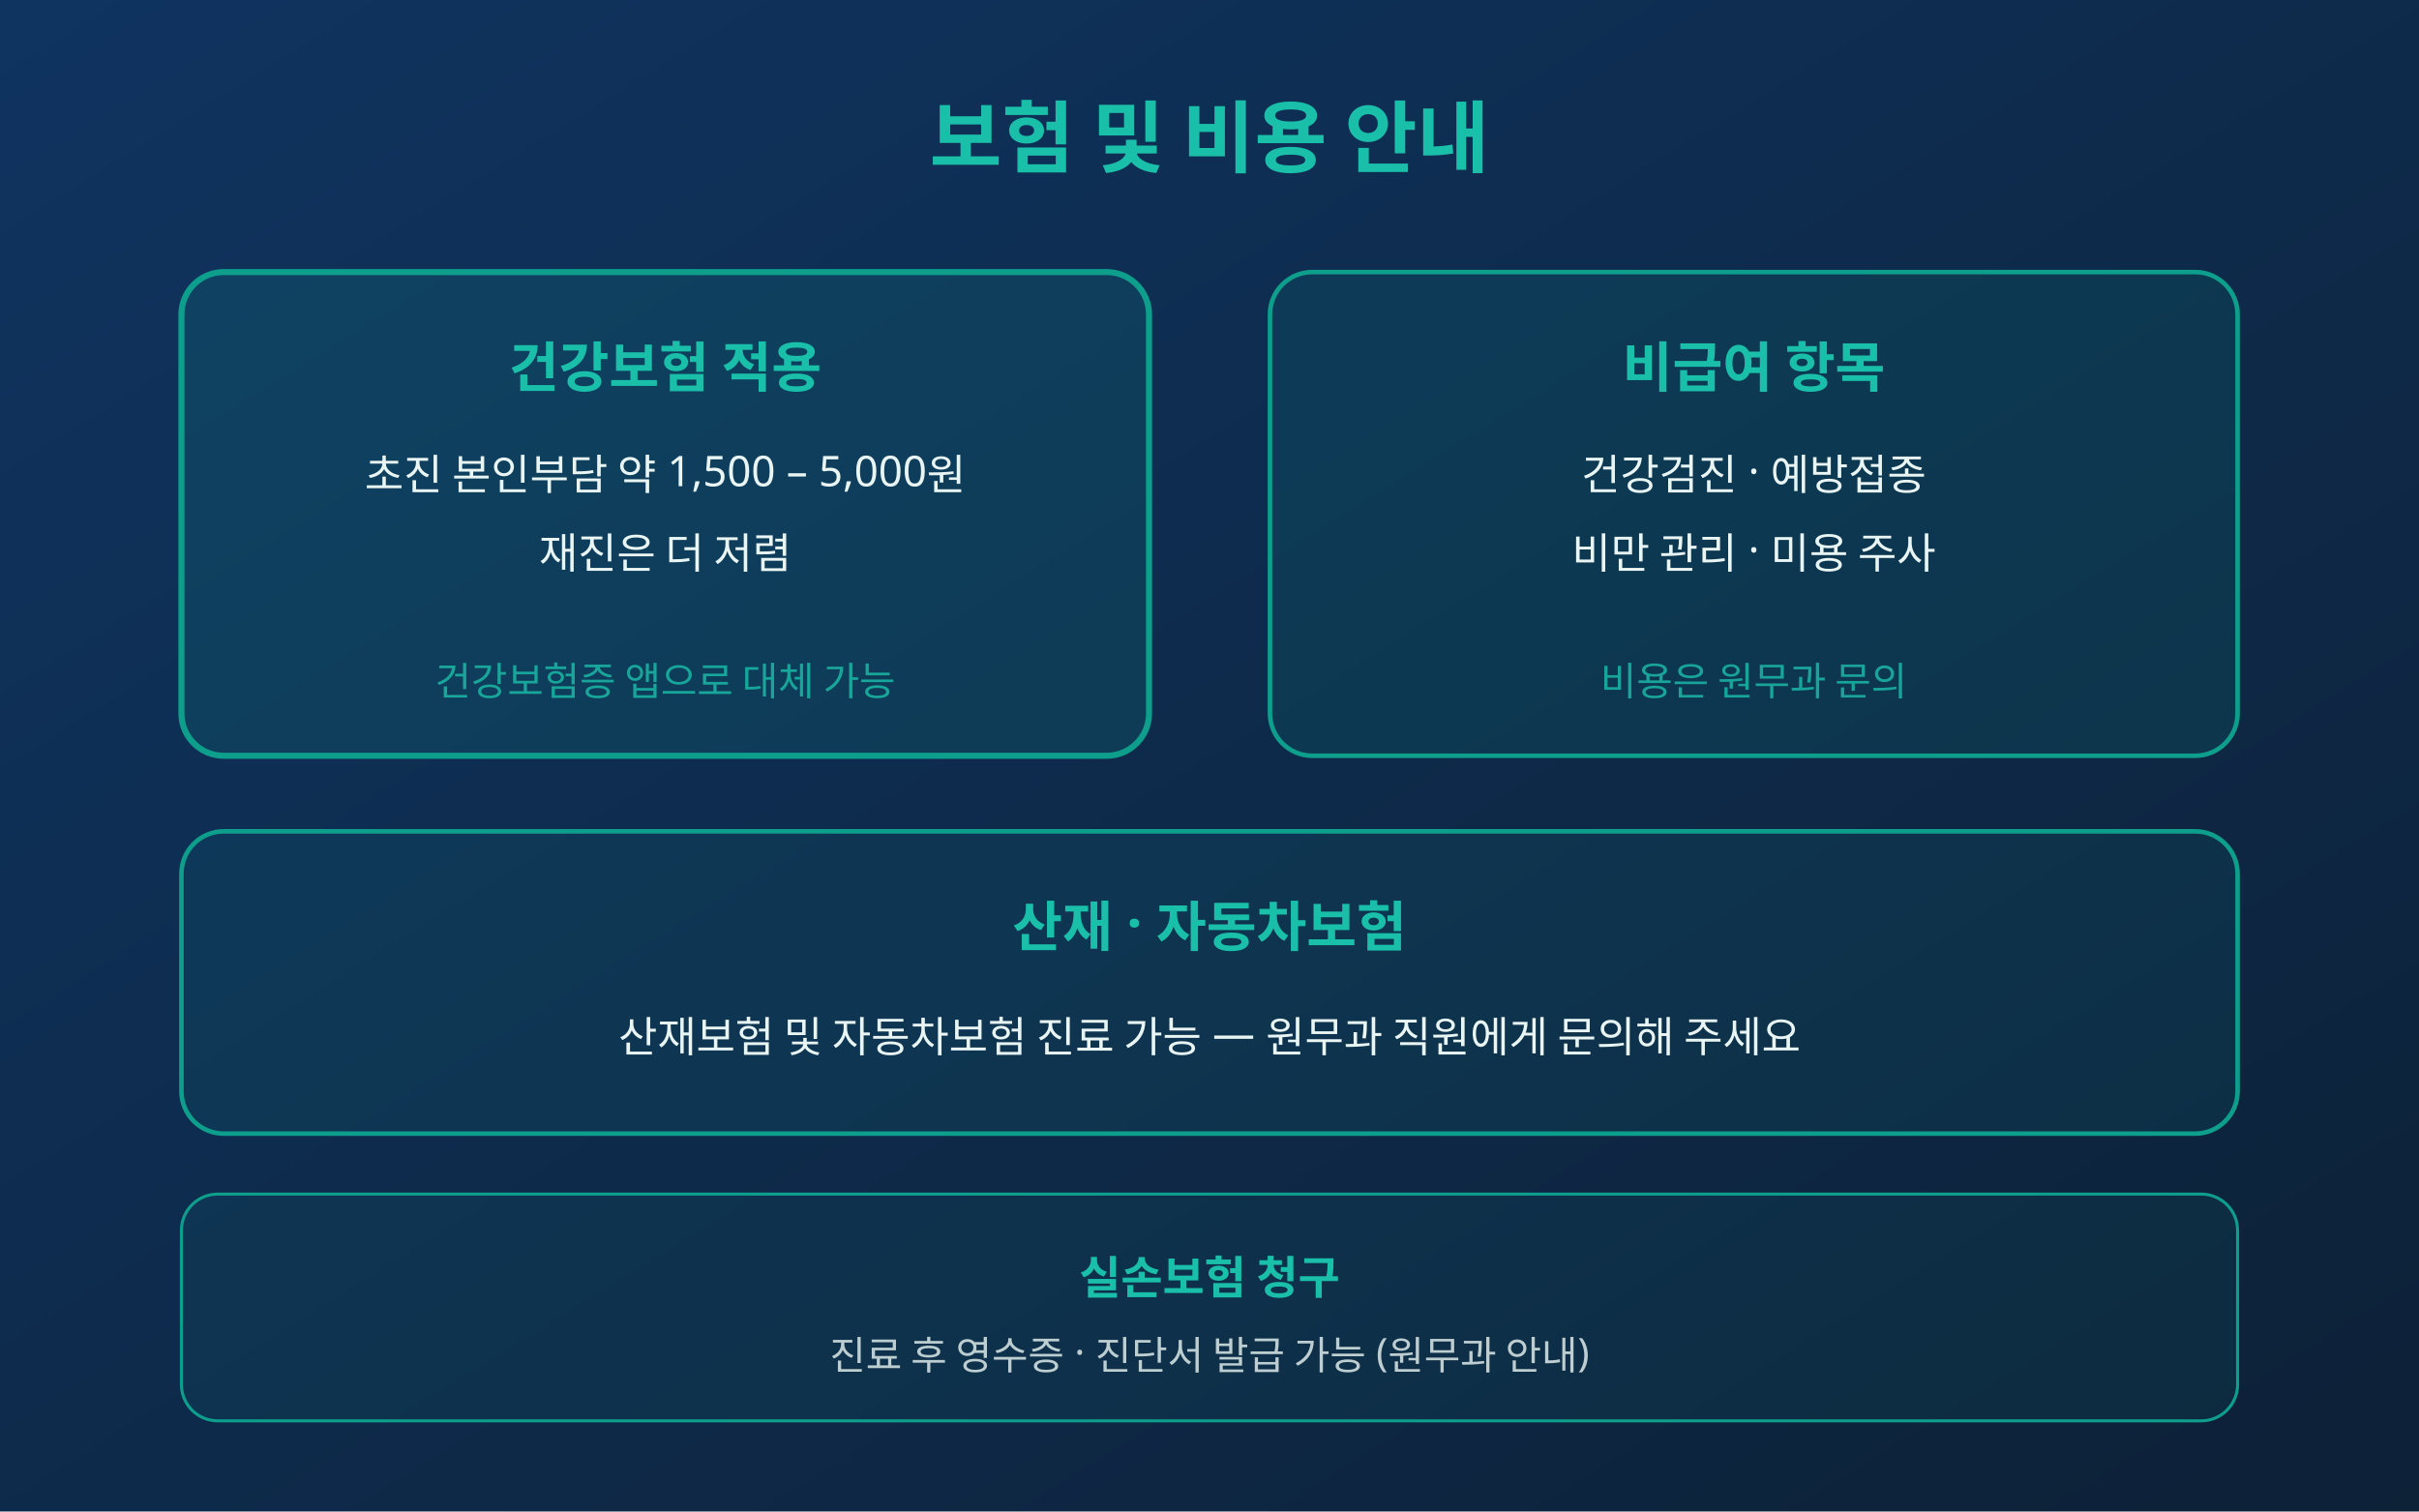
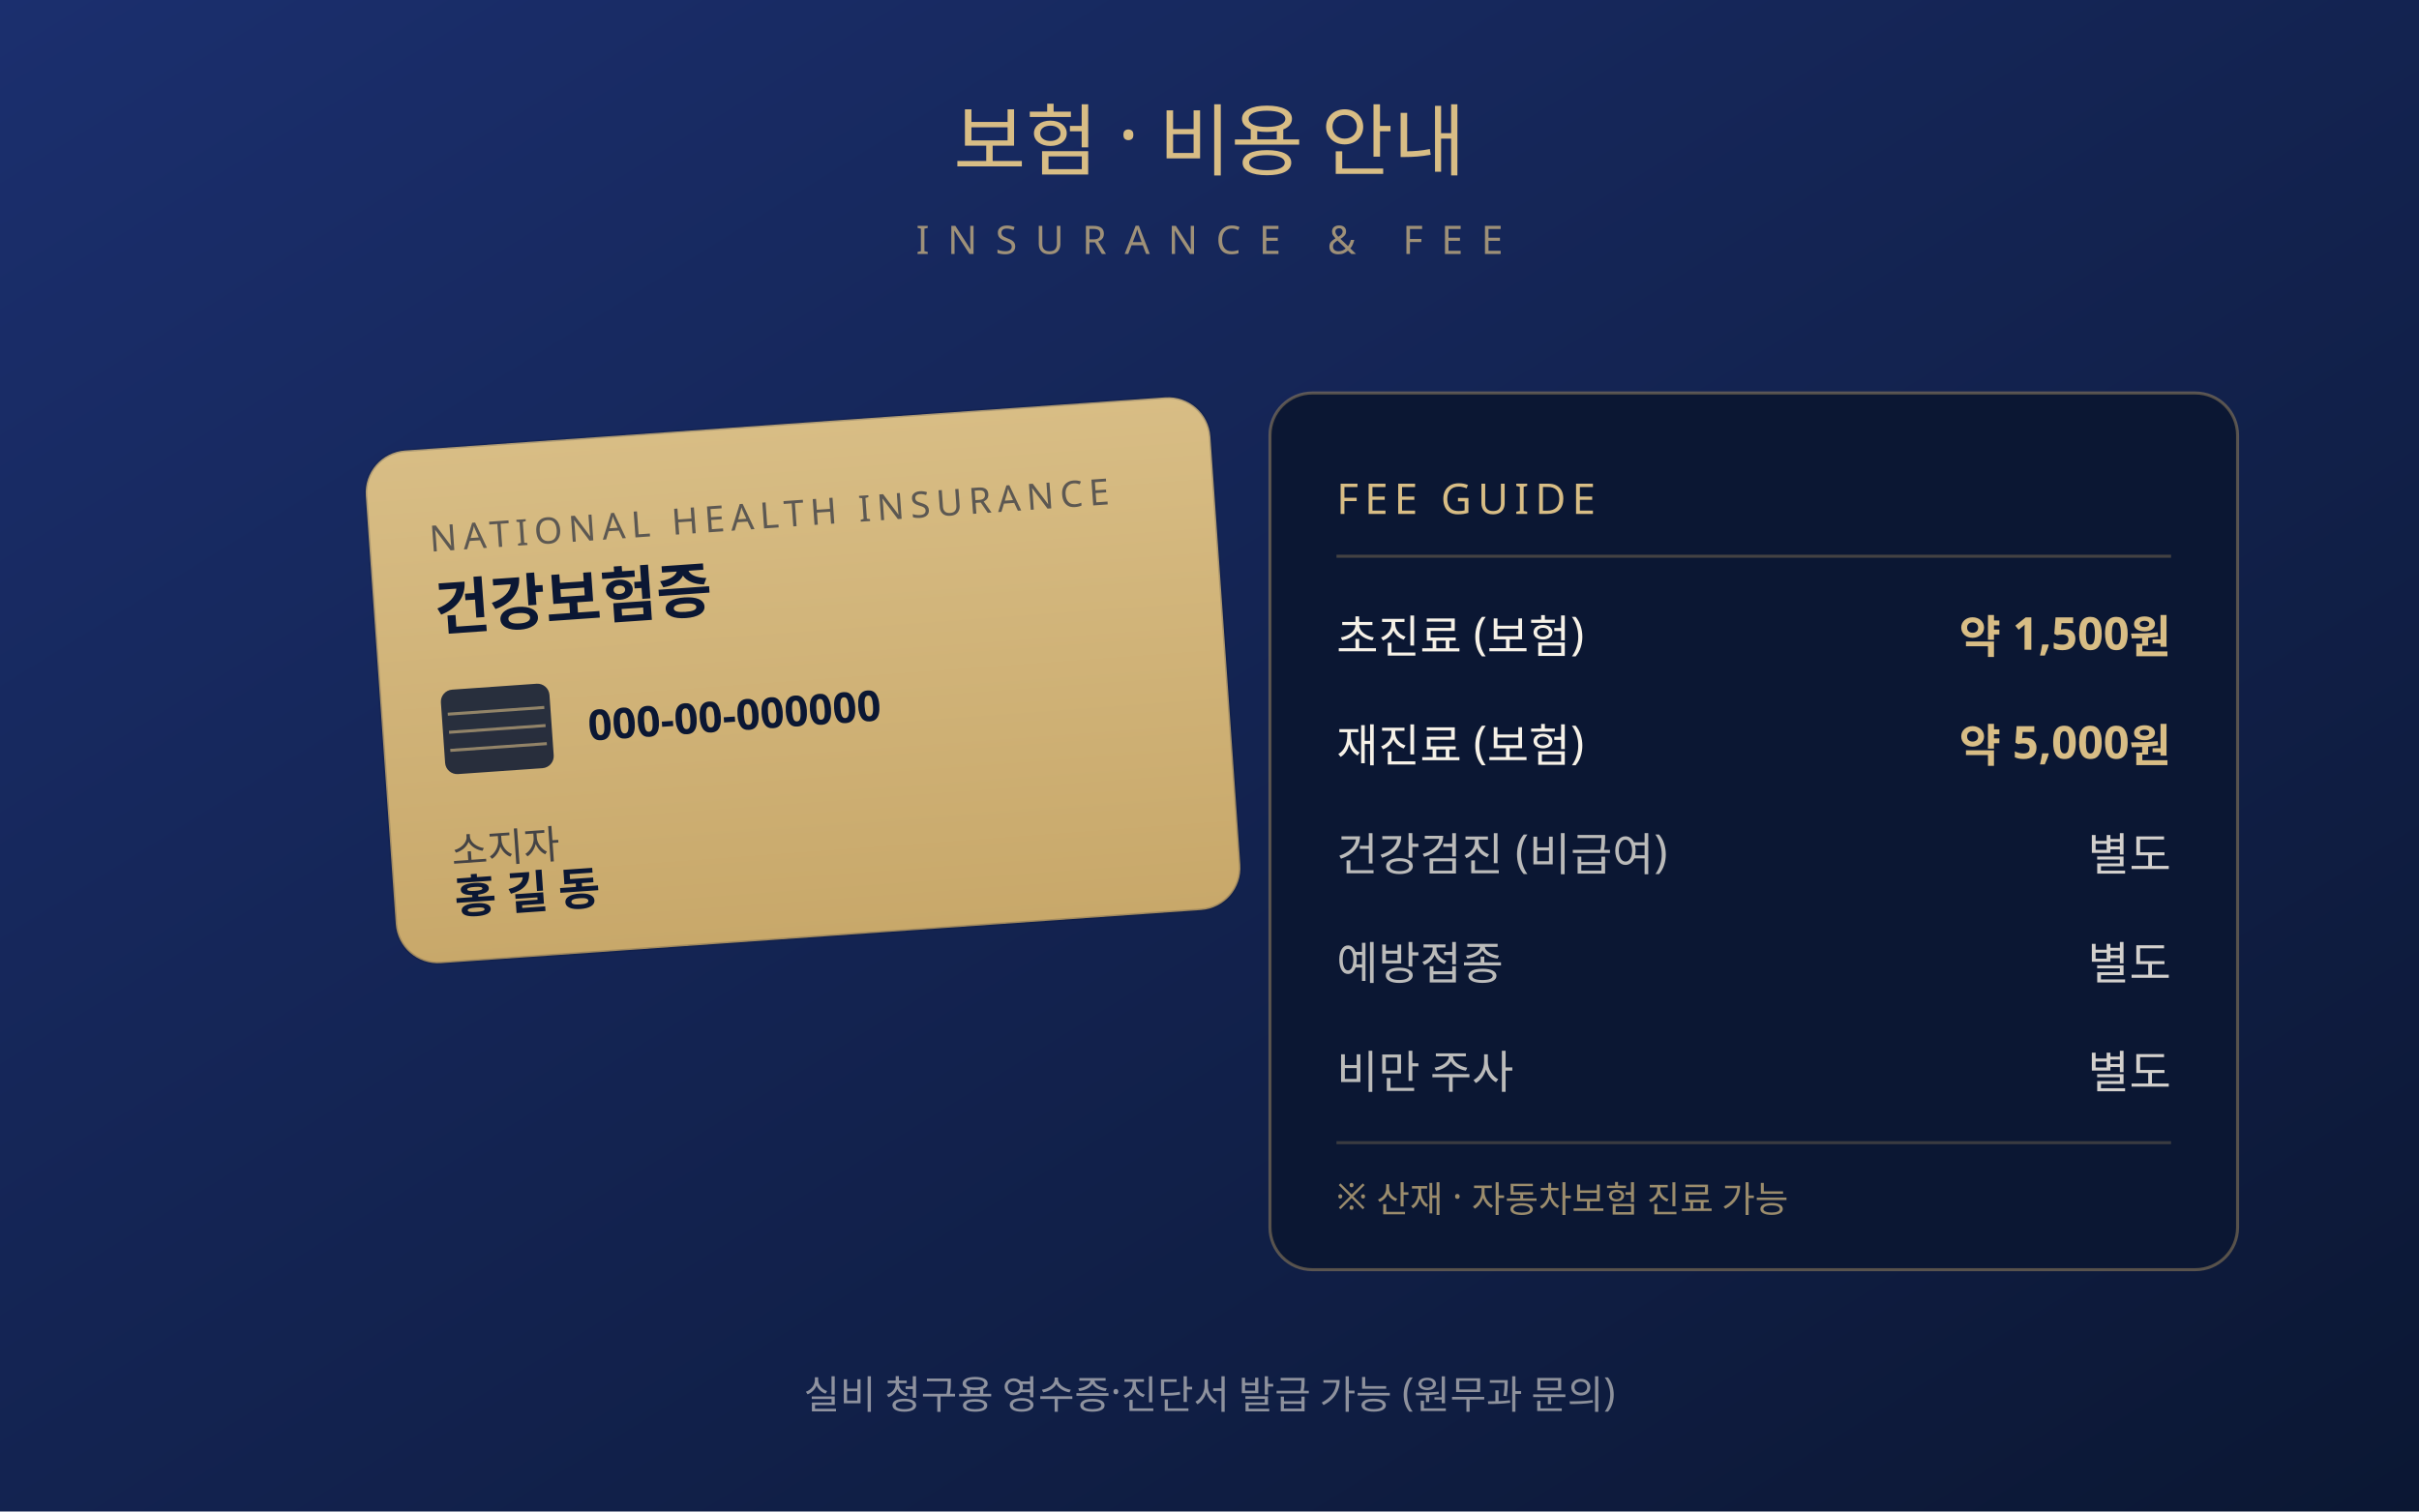
<svg xmlns="http://www.w3.org/2000/svg" viewBox="0 0 800 500" width="800" height="500">
  <defs>
-     <linearGradient id="bg" x1="0" y1="0" x2="1" y2="1">
-       <stop offset="0" stop-color="#0f3460" />
-       <stop offset="1" stop-color="#0d2137" />
+     <linearGradient id="ibg" x1="0" y1="0" x2="1" y2="1">
+       <stop offset="0" stop-color="#1b2f6e" />
+       <stop offset="1" stop-color="#0b1733" />
+     </linearGradient>
+     <linearGradient id="icard" x1="0" y1="0" x2="0" y2="1">
+       <stop offset="0" stop-color="#d8bd85" />
+       <stop offset="1" stop-color="#c8a86a" />
    </linearGradient>
  </defs>
-   <rect width="800" height="500" fill="url(#bg)" />
-   <text x="400" y="55" fill="#1abfaa" font-size="26" font-family="sans-serif" text-anchor="middle" font-weight="bold">보험 및 비용 안내</text>
-   <rect x="60" y="90" width="320" height="160" rx="14" fill="#0e9f8c" fill-opacity="0.15" stroke="#0e9f8c" stroke-width="2" />
-   <text x="220" y="128" fill="#1abfaa" font-size="18" font-family="sans-serif" text-anchor="middle" font-weight="bold">건강보험 적용</text>
-   <text x="220" y="162" fill="#e8f5f3" font-size="14" font-family="sans-serif" text-anchor="middle">초진 본인부담 약 1,500 – 5,000원</text>
-   <text x="220" y="188" fill="#e8f5f3" font-size="14" font-family="sans-serif" text-anchor="middle">재진은 더 저렴</text>
-   <text x="220" y="230" fill="#1abfaa" font-size="13" font-family="sans-serif" text-anchor="middle" opacity="0.8">건강보험증 앱으로 대체 가능</text>
-   <rect x="420" y="90" width="320" height="160" rx="14" fill="#0e9f8c" fill-opacity="0.12" stroke="#0e9f8c" stroke-width="1.5" />
-   <text x="580" y="128" fill="#1abfaa" font-size="18" font-family="sans-serif" text-anchor="middle" font-weight="bold">비급여 항목</text>
-   <text x="580" y="162" fill="#e8f5f3" font-size="14" font-family="sans-serif" text-anchor="middle">건강검진 · 예방접종</text>
-   <text x="580" y="188" fill="#e8f5f3" font-size="14" font-family="sans-serif" text-anchor="middle">비만 관리 · 미용 주사</text>
-   <text x="580" y="230" fill="#1abfaa" font-size="13" font-family="sans-serif" text-anchor="middle" opacity="0.8">비용은 원무과 문의</text>
-   <rect x="60" y="275" width="680" height="100" rx="14" fill="#0e9f8c" fill-opacity="0.1" stroke="#0e9f8c" stroke-width="1.5" />
-   <text x="400" y="313" fill="#1abfaa" font-size="18" font-family="sans-serif" text-anchor="middle" font-weight="bold">산재 · 자동차보험</text>
-   <text x="400" y="348" fill="#e8f5f3" font-size="14" font-family="sans-serif" text-anchor="middle">산재보험 및 자동차보험 진료 가능 — 원무과 직원에게 문의해 주세요</text>
-   <rect x="60" y="395" width="680" height="75" rx="12" fill="#0e9f8c" fill-opacity="0.08" stroke="#0e9f8c" stroke-width="1" />
-   <text x="400" y="428" fill="#1abfaa" font-size="15" font-family="sans-serif" text-anchor="middle" font-weight="bold">실손보험 청구</text>
-   <text x="400" y="453" fill="#e8f5f3" font-size="13" font-family="sans-serif" text-anchor="middle" opacity="0.8">진료 후 영수증 · 진단서 발급 가능 (원무과 안내)</text>
+   <rect width="800" height="500" fill="url(#ibg)" />
+   <text x="400" y="56" fill="#d8bd85" font-size="26" font-family="serif" text-anchor="middle">보험 · 비용 안내</text>
+   <text x="400" y="84" fill="#d8bd85" font-size="13" font-family="sans-serif" letter-spacing="6" text-anchor="middle" opacity="0.7">INSURANCE &amp; FEE</text>
+   <g font-family="sans-serif">
+     <g transform="translate(120,150) rotate(-4)">
+       <rect width="280" height="170" rx="14" fill="url(#icard)" stroke="#0b1733" stroke-opacity="0.2" />
+       <text x="20" y="34" fill="#0b1733" font-size="12" letter-spacing="2" opacity="0.6">NATIONAL HEALTH INSURANCE</text>
+       <text x="20" y="60" fill="#0b1733" font-size="20" font-weight="700" font-family="serif">건강보험증</text>
+       <rect x="20" y="80" width="36" height="28" rx="4" fill="#0b1733" opacity="0.85" />
+       <line x1="22" y1="88" x2="54" y2="88" stroke="#d8bd85" stroke-width="1" opacity="0.6" />
+       <line x1="22" y1="94" x2="54" y2="94" stroke="#d8bd85" stroke-width="1" opacity="0.6" />
+       <line x1="22" y1="100" x2="54" y2="100" stroke="#d8bd85" stroke-width="1" opacity="0.6" />
+       <text x="68" y="100" fill="#0b1733" font-size="14" font-weight="600">000-00-000000</text>
+       <text x="20" y="138" fill="#0b1733" font-size="13" opacity="0.7">소지자</text>
+       <text x="20" y="154" fill="#0b1733" font-size="15" font-weight="600">홍 길 동</text>
+     </g>
+     <g transform="translate(420,130)">
+       <rect width="320" height="290" rx="14" fill="#0b1733" stroke="#c8a86a" stroke-opacity="0.4" />
+       <text x="22" y="40" fill="#d8bd85" font-size="14" letter-spacing="2">FEE GUIDE</text>
+       <line x1="22" y1="54" x2="298" y2="54" stroke="#c8a86a" stroke-opacity="0.3" />
+       <g fill="#f6f1e7" font-size="15">
+         <text x="22" y="86">초진료 (보험)</text>
+         <text x="298" y="86" text-anchor="end" fill="#d8bd85" font-weight="600">약 1,500원</text>
+         <text x="22" y="122">재진료 (보험)</text>
+         <text x="298" y="122" text-anchor="end" fill="#d8bd85" font-weight="600">약 5,000원</text>
+         <text x="22" y="158" opacity="0.75">건강검진 (비급여)</text>
+         <text x="298" y="158" text-anchor="end" opacity="0.85">별도</text>
+         <text x="22" y="194" opacity="0.75">예방접종</text>
+         <text x="298" y="194" text-anchor="end" opacity="0.85">별도</text>
+         <text x="22" y="230" opacity="0.75">비만 주사</text>
+         <text x="298" y="230" text-anchor="end" opacity="0.85">별도</text>
+       </g>
+       <line x1="22" y1="248" x2="298" y2="248" stroke="#c8a86a" stroke-opacity="0.25" />
+       <text x="22" y="270" fill="#d8bd85" font-size="12" opacity="0.7">※ 산재 · 자동차보험 진료 가능</text>
+     </g>
+   </g>
+   <text x="400" y="466" fill="#f6f1e7" font-size="13" text-anchor="middle" font-family="sans-serif" opacity="0.55">
+     실비 청구용 영수증·진단서 발급 가능 (원무과 문의)
+   </text>
</svg>
